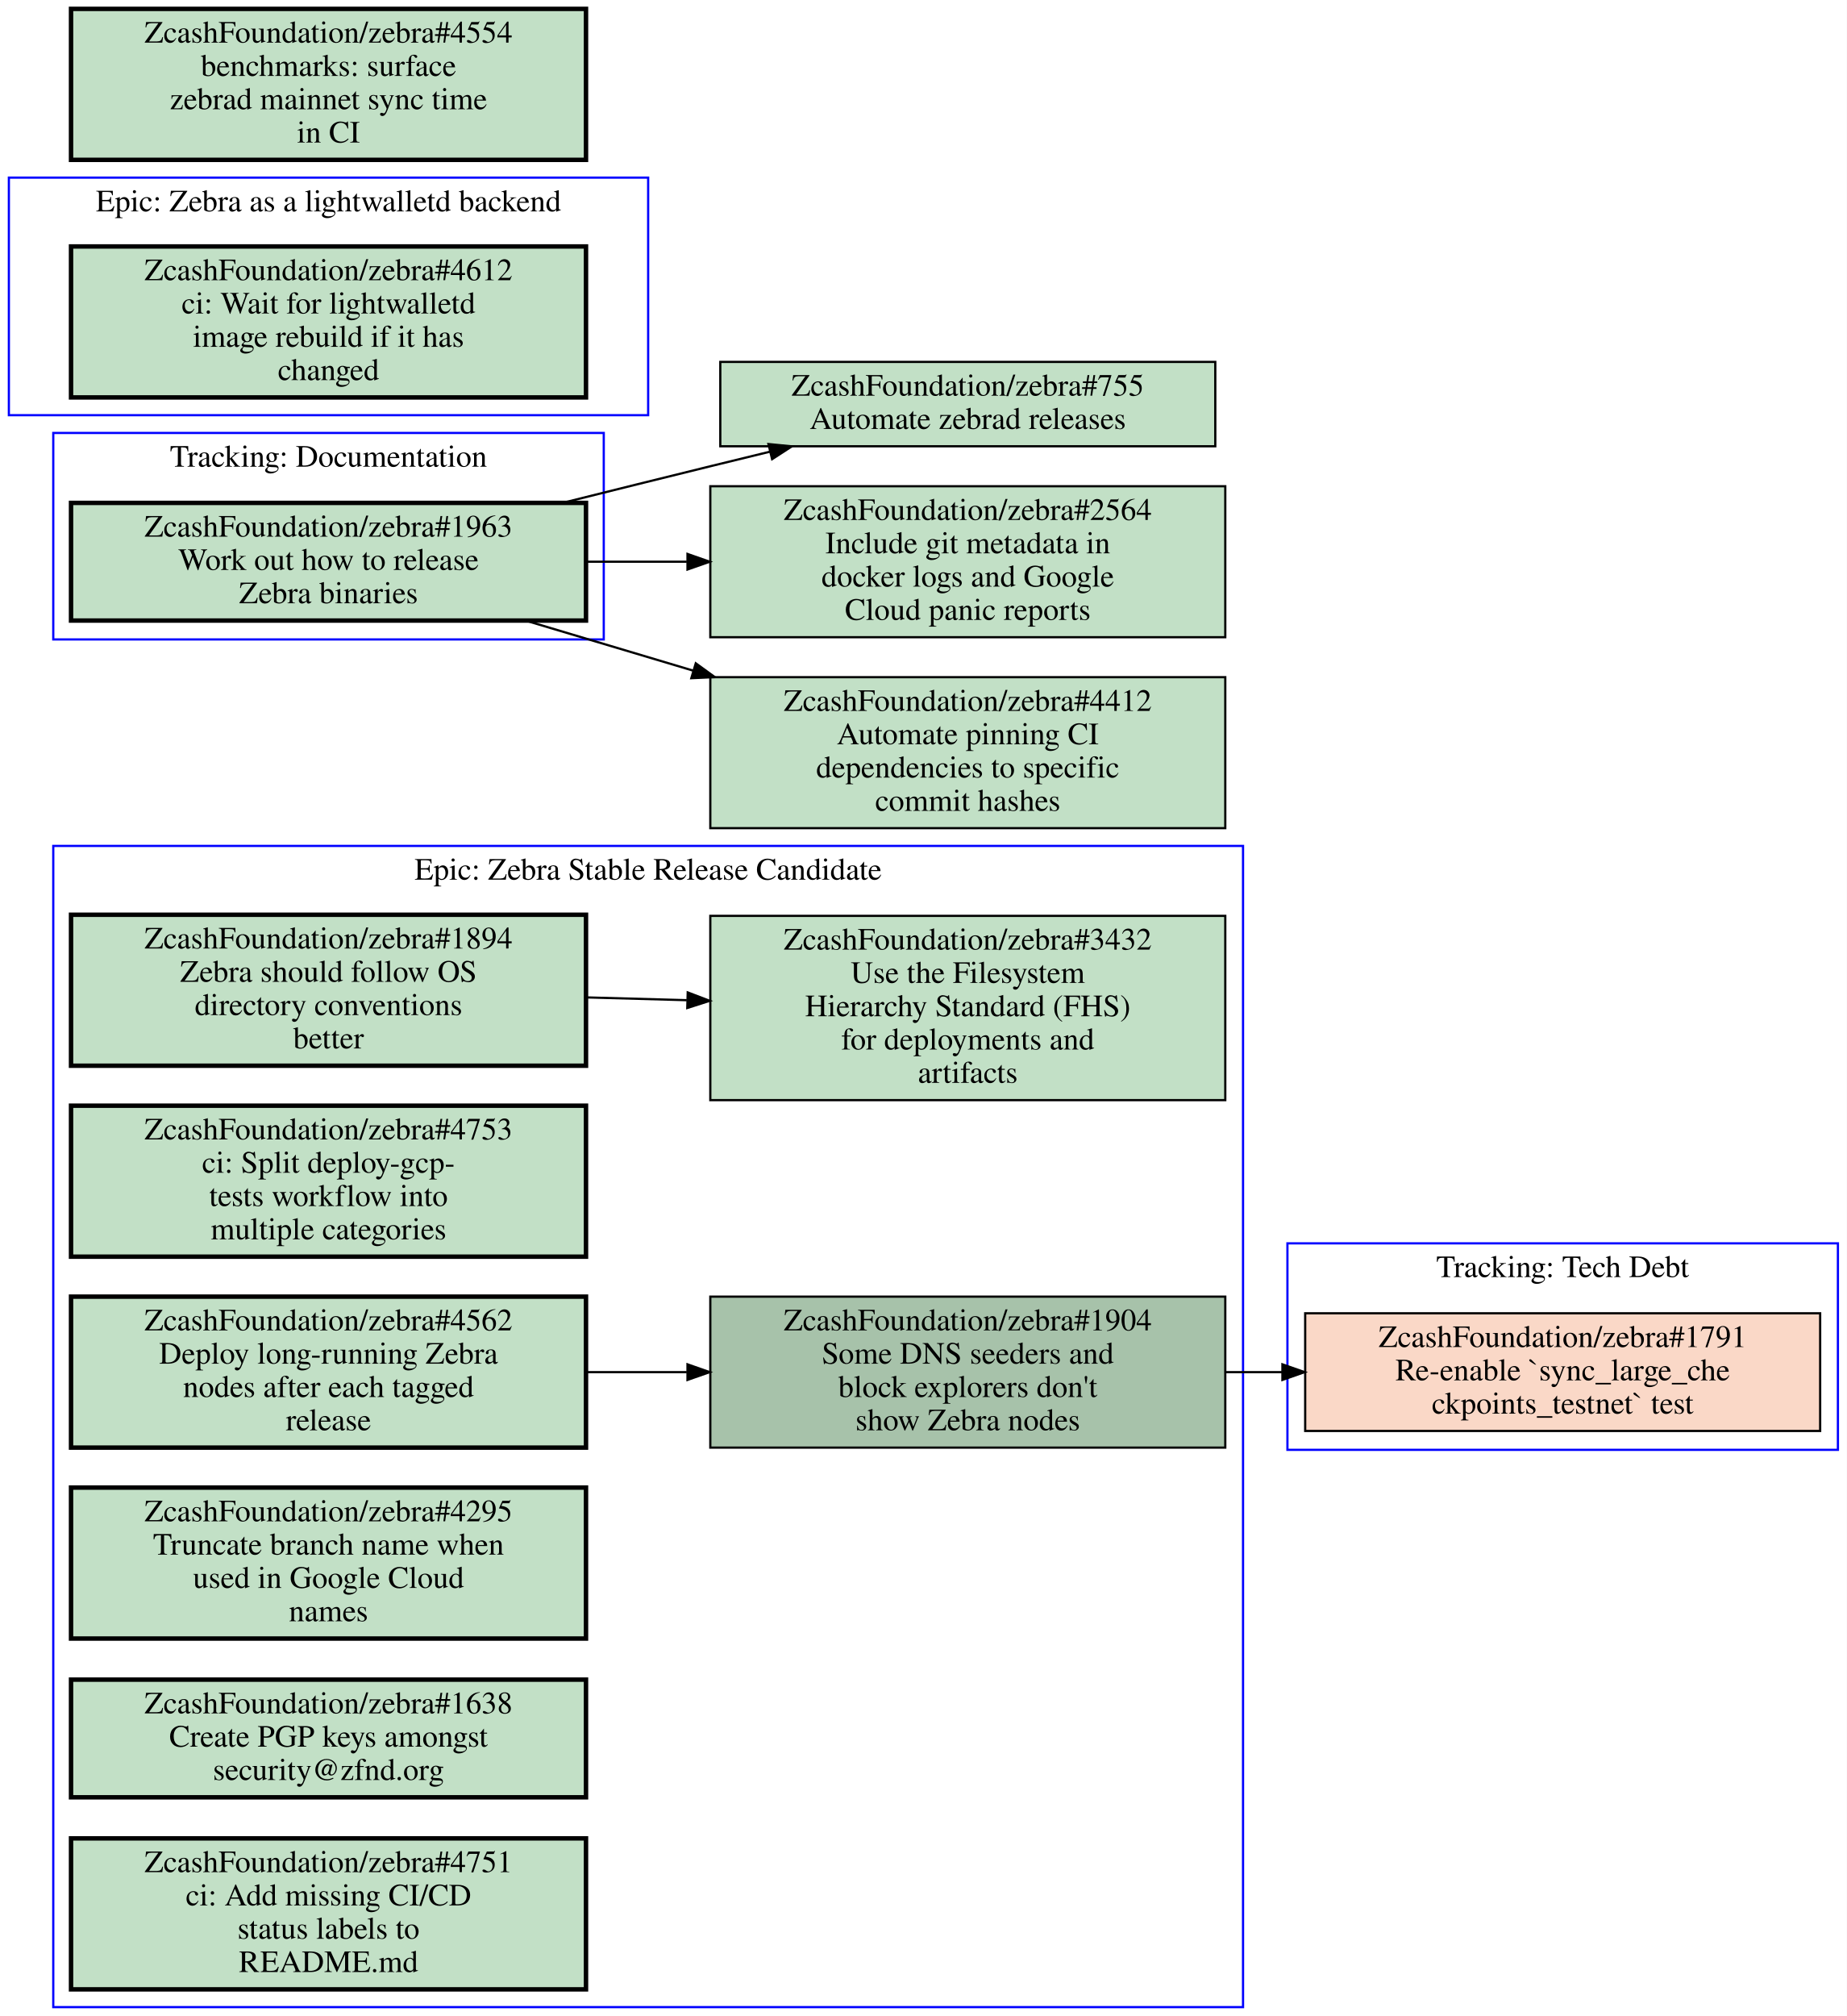
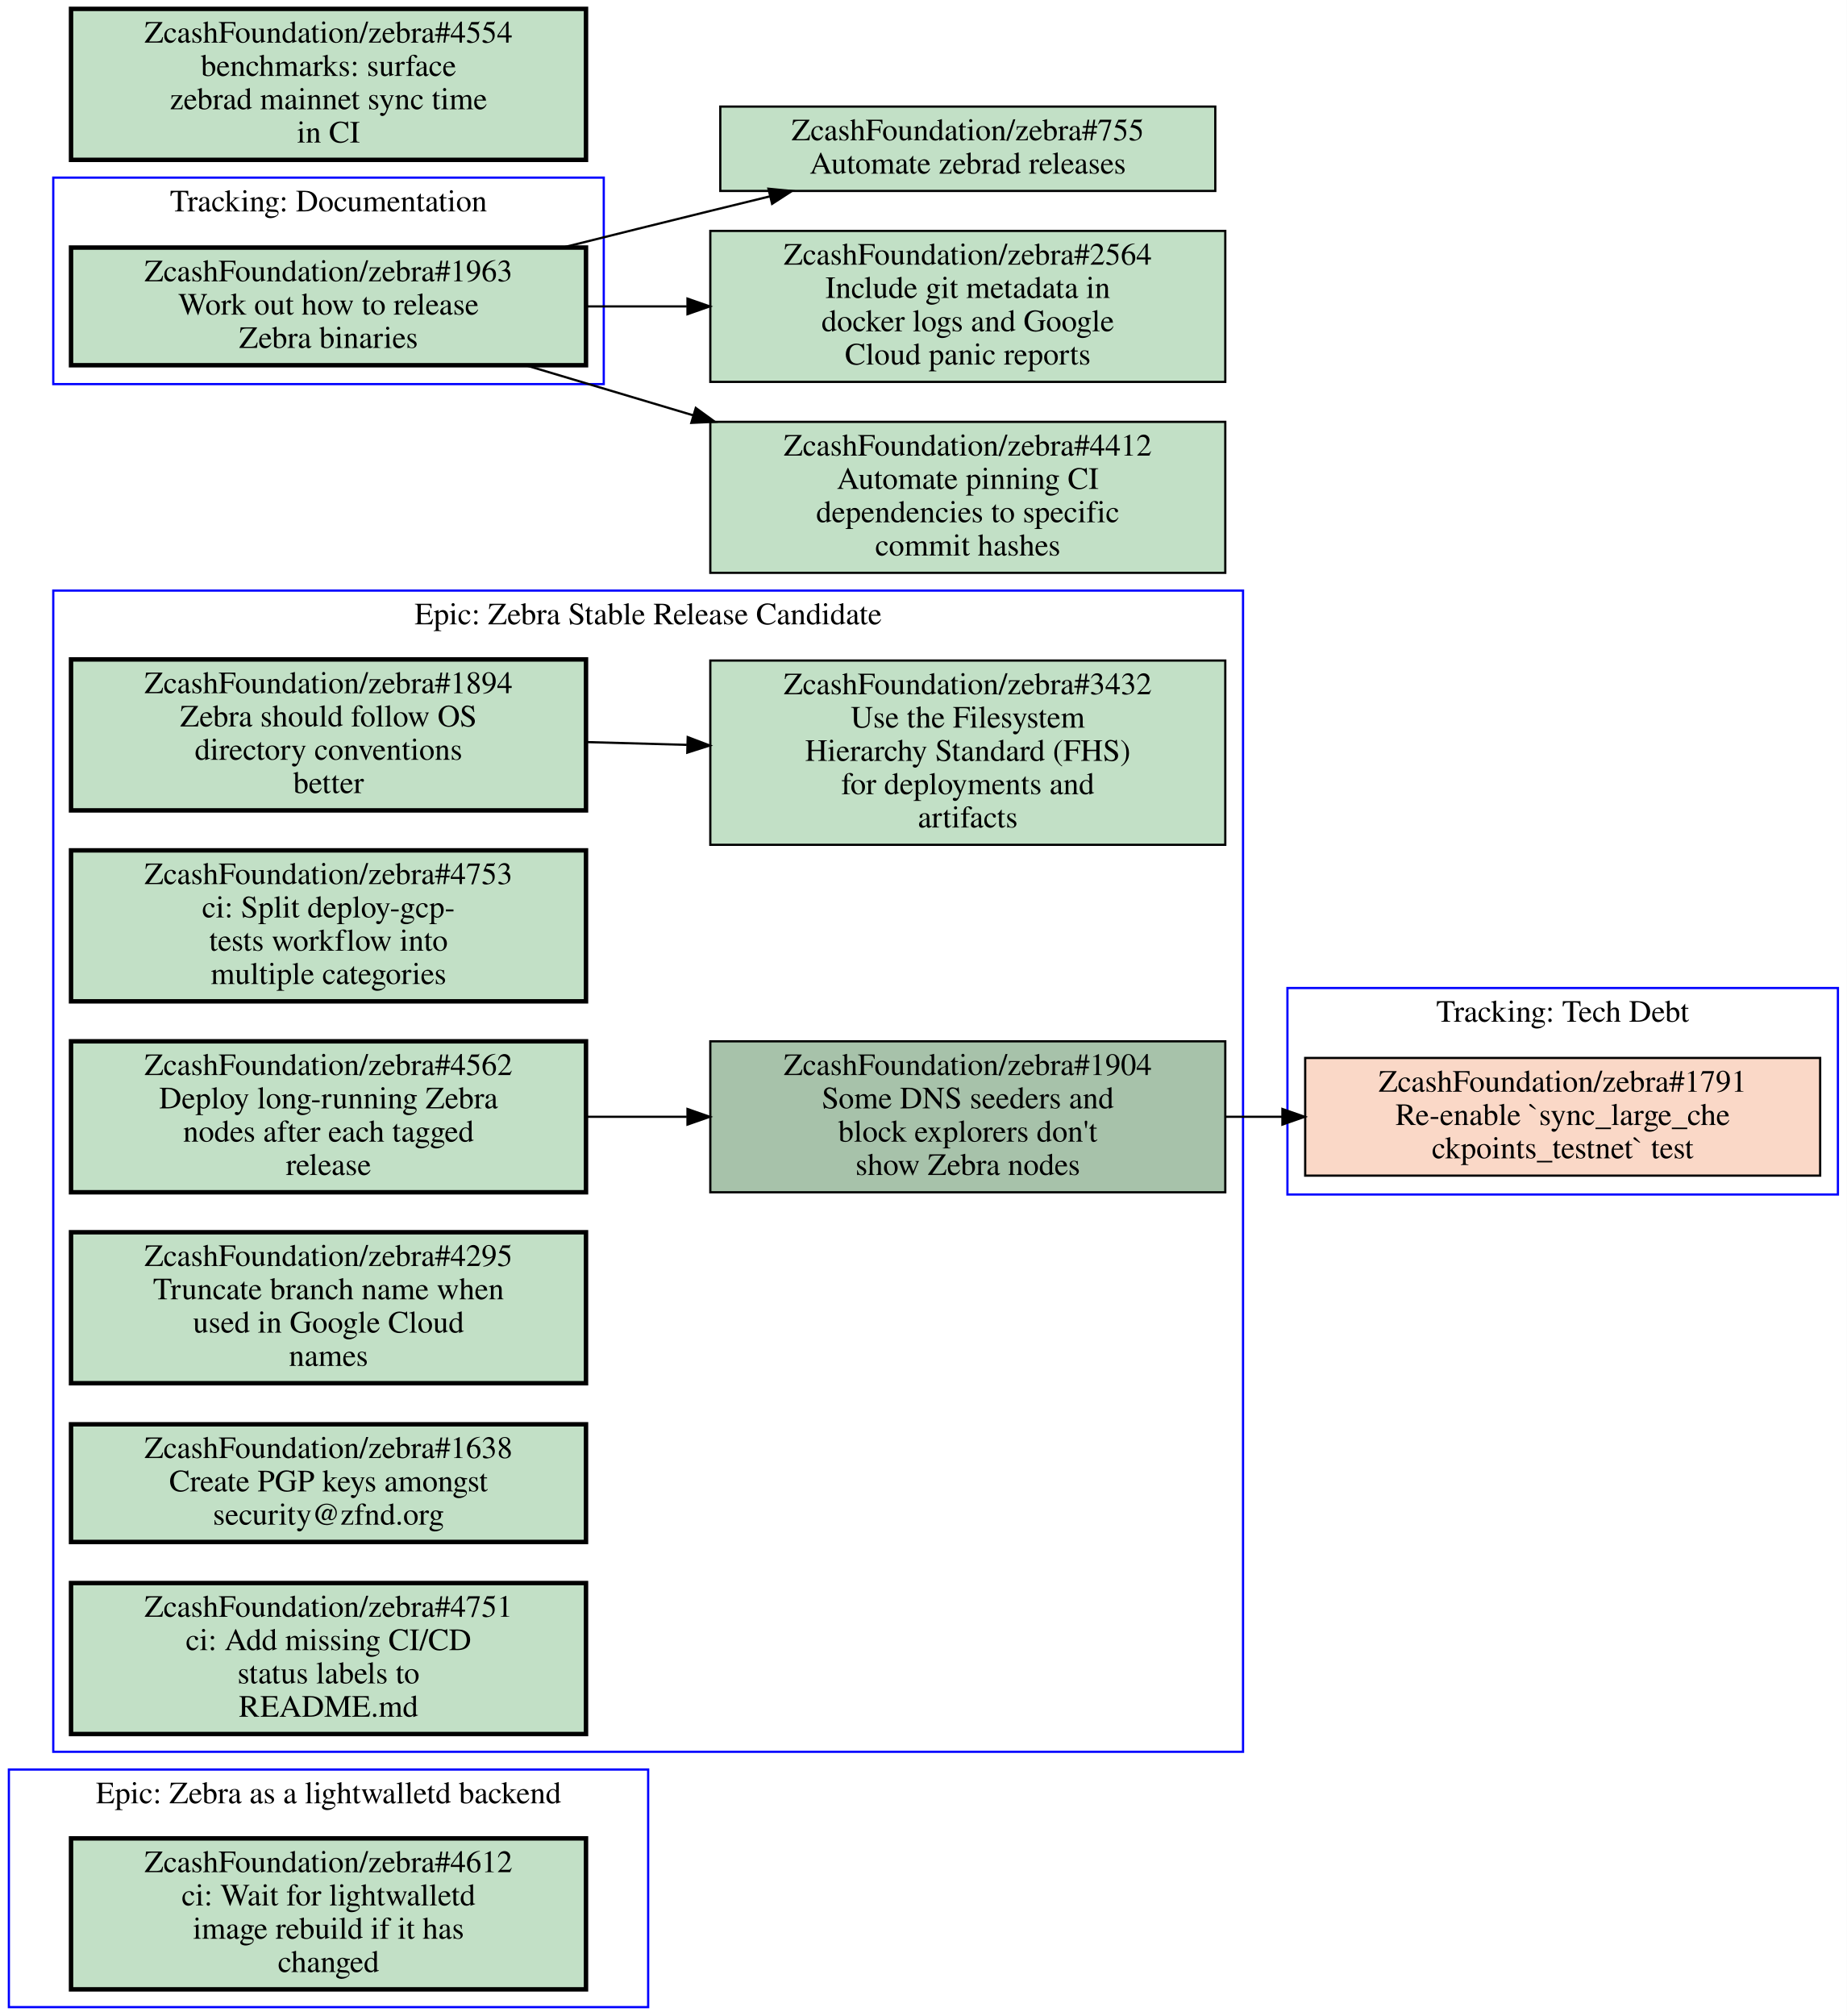
<svg xmlns="http://www.w3.org/2000/svg" xmlns:xlink="http://www.w3.org/1999/xlink" width="832pt" height="908pt" viewBox="0.00 0.00 832.00 908.00">
  <g id="graph0" class="graph" transform="scale(1 1) rotate(0) translate(4 904)">
    <polygon fill="#ffffff" stroke="transparent" points="-4,4 -4,-904 828,-904 828,4 -4,4" />
    <g id="clust1" class="cluster">
-       <polygon fill="none" stroke="#0000ff" points="20,-616 20,-709 268,-709 268,-616 20,-616" />
-       <text text-anchor="middle" x="144" y="-693.8" font-family="Times,serif" font-size="14.00" fill="#000000">Tracking: Documentation</text>
+       <polygon fill="none" stroke="#0000ff" points="0,0 0,-107 288,-107 288,0 0,0" />
+       <text text-anchor="middle" x="144" y="-91.8" font-family="Times,serif" font-size="14.00" fill="#000000">Epic: Zebra as a lightwalletd backend</text>
    </g>
    <g id="clust2" class="cluster">
-       <polygon fill="none" stroke="#0000ff" points="576,-251 576,-344 824,-344 824,-251 576,-251" />
-       <text text-anchor="middle" x="700" y="-328.8" font-family="Times,serif" font-size="14.00" fill="#000000">Tracking: Tech Debt</text>
+       <polygon fill="none" stroke="#0000ff" points="576,-366 576,-459 824,-459 824,-366 576,-366" />
+       <text text-anchor="middle" x="700" y="-443.8" font-family="Times,serif" font-size="14.00" fill="#000000">Tracking: Tech Debt</text>
    </g>
    <g id="clust3" class="cluster">
-       <polygon fill="none" stroke="#0000ff" points="0,-717 0,-824 288,-824 288,-717 0,-717" />
-       <text text-anchor="middle" x="144" y="-808.8" font-family="Times,serif" font-size="14.00" fill="#000000">Epic: Zebra as a lightwalletd backend</text>
+       <polygon fill="none" stroke="#0000ff" points="20,-731 20,-824 268,-824 268,-731 20,-731" />
+       <text text-anchor="middle" x="144" y="-808.8" font-family="Times,serif" font-size="14.00" fill="#000000">Tracking: Documentation</text>
    </g>
    <g id="clust4" class="cluster">
-       <polygon fill="none" stroke="#0000ff" points="20,0 20,-523 556,-523 556,0 20,0" />
-       <text text-anchor="middle" x="288" y="-507.8" font-family="Times,serif" font-size="14.00" fill="#000000">Epic: Zebra Stable Release Candidate</text>
+       <polygon fill="none" stroke="#0000ff" points="20,-115 20,-638 556,-638 556,-115 20,-115" />
+       <text text-anchor="middle" x="288" y="-622.8" font-family="Times,serif" font-size="14.00" fill="#000000">Epic: Zebra Stable Release Candidate</text>
    </g>
    <g id="node1" class="node open">
      <g id="a_node1">
+         <a xlink:href="https://github.com/ZcashFoundation/zebra/issues/4612" xlink:title="ZcashFoundation/zebra#4612&#10;ci: Wait for lightwalletd&#10;image rebuild if it has&#10;changed" target="_blank">
+           <polygon fill="#c2e0c6" stroke="#000000" stroke-width="2" points="260,-76 28,-76 28,-8 260,-8 260,-76" />
+           <text text-anchor="middle" x="144" y="-60.8" font-family="Times,serif" font-size="14.00" fill="#000000">ZcashFoundation/zebra#4612</text>
+           <text text-anchor="middle" x="144" y="-45.8" font-family="Times,serif" font-size="14.00" fill="#000000">ci: Wait for lightwalletd</text>
+           <text text-anchor="middle" x="144" y="-30.8" font-family="Times,serif" font-size="14.00" fill="#000000">image rebuild if it has</text>
+           <text text-anchor="middle" x="144" y="-15.8" font-family="Times,serif" font-size="14.00" fill="#000000">changed</text>
+         </a>
+       </g>
+     </g>
+     <g id="node2" class="node closed">
+       <g id="a_node2">
+         <a xlink:href="https://github.com/ZcashFoundation/zebra/issues/1791" xlink:title="ZcashFoundation/zebra#1791&#10;Re-enable `sync_large_che&#10;ckpoints_testnet` test" target="_blank">
+           <polygon fill="#fad8c7" stroke="#000000" points="816,-427.5 584,-427.5 584,-374.5 816,-374.5 816,-427.5" />
+           <text text-anchor="middle" x="700" y="-412.3" font-family="Times,serif" font-size="14.00" fill="#000000">ZcashFoundation/zebra#1791</text>
+           <text text-anchor="middle" x="700" y="-397.3" font-family="Times,serif" font-size="14.00" fill="#000000">Re-enable `sync_large_che</text>
+           <text text-anchor="middle" x="700" y="-382.3" font-family="Times,serif" font-size="14.00" fill="#000000">ckpoints_testnet` test</text>
+         </a>
+       </g>
+     </g>
+     <g id="node3" class="node open">
+       <g id="a_node3">
        <a xlink:href="https://github.com/ZcashFoundation/zebra/issues/1963" xlink:title="ZcashFoundation/zebra#1963&#10;Work out how to release&#10;Zebra binaries" target="_blank">
-           <polygon fill="#c2e0c6" stroke="#000000" stroke-width="2" points="260,-677.5 28,-677.5 28,-624.5 260,-624.5 260,-677.5" />
-           <text text-anchor="middle" x="144" y="-662.3" font-family="Times,serif" font-size="14.00" fill="#000000">ZcashFoundation/zebra#1963</text>
-           <text text-anchor="middle" x="144" y="-647.3" font-family="Times,serif" font-size="14.00" fill="#000000">Work out how to release</text>
-           <text text-anchor="middle" x="144" y="-632.3" font-family="Times,serif" font-size="14.00" fill="#000000">Zebra binaries</text>
+           <polygon fill="#c2e0c6" stroke="#000000" stroke-width="2" points="260,-792.5 28,-792.5 28,-739.5 260,-739.5 260,-792.5" />
+           <text text-anchor="middle" x="144" y="-777.3" font-family="Times,serif" font-size="14.00" fill="#000000">ZcashFoundation/zebra#1963</text>
+           <text text-anchor="middle" x="144" y="-762.3" font-family="Times,serif" font-size="14.00" fill="#000000">Work out how to release</text>
+           <text text-anchor="middle" x="144" y="-747.3" font-family="Times,serif" font-size="14.00" fill="#000000">Zebra binaries</text>
        </a>
      </g>
    </g>
    <g id="node12" class="node open">
      <g id="a_node12">
        <a xlink:href="https://github.com/ZcashFoundation/zebra/issues/755" xlink:title="ZcashFoundation/zebra#755&#10;Automate zebrad releases" target="_blank">
-           <polygon fill="#c2e0c6" stroke="#000000" points="543.5,-741 320.5,-741 320.5,-703 543.5,-703 543.5,-741" />
-           <text text-anchor="middle" x="432" y="-725.8" font-family="Times,serif" font-size="14.00" fill="#000000">ZcashFoundation/zebra#755</text>
-           <text text-anchor="middle" x="432" y="-710.8" font-family="Times,serif" font-size="14.00" fill="#000000">Automate zebrad releases</text>
+           <polygon fill="#c2e0c6" stroke="#000000" points="543.5,-856 320.5,-856 320.5,-818 543.5,-818 543.5,-856" />
+           <text text-anchor="middle" x="432" y="-840.8" font-family="Times,serif" font-size="14.00" fill="#000000">ZcashFoundation/zebra#755</text>
+           <text text-anchor="middle" x="432" y="-825.8" font-family="Times,serif" font-size="14.00" fill="#000000">Automate zebrad releases</text>
        </a>
      </g>
    </g>
    <g id="edge4" class="edge">
-       <path fill="none" stroke="#000000" d="M249.48,-677.51C271.46,-683 294.48,-688.71 316,-694 324.72,-696.14 333.81,-698.36 342.89,-700.57" />
-       <polygon fill="#000000" stroke="#000000" points="342.186,-704.001 352.73,-702.96 343.839,-697.199 342.186,-704.001" />
+       <path fill="none" stroke="#000000" d="M249.48,-792.51C271.46,-798 294.48,-803.71 316,-809 324.72,-811.14 333.81,-813.36 342.89,-815.57" />
+       <polygon fill="#000000" stroke="#000000" points="342.186,-819.001 352.73,-817.96 343.839,-812.199 342.186,-819.001" />
    </g>
    <g id="node13" class="node open">
      <g id="a_node13">
        <a xlink:href="https://github.com/ZcashFoundation/zebra/issues/2564" xlink:title="ZcashFoundation/zebra#2564&#10;Include git metadata in&#10;docker logs and Google&#10;Cloud panic reports" target="_blank">
-           <polygon fill="#c2e0c6" stroke="#000000" points="548,-685 316,-685 316,-617 548,-617 548,-685" />
-           <text text-anchor="middle" x="432" y="-669.8" font-family="Times,serif" font-size="14.00" fill="#000000">ZcashFoundation/zebra#2564</text>
-           <text text-anchor="middle" x="432" y="-654.8" font-family="Times,serif" font-size="14.00" fill="#000000">Include git metadata in</text>
-           <text text-anchor="middle" x="432" y="-639.8" font-family="Times,serif" font-size="14.00" fill="#000000">docker logs and Google</text>
-           <text text-anchor="middle" x="432" y="-624.8" font-family="Times,serif" font-size="14.00" fill="#000000">Cloud panic reports</text>
+           <polygon fill="#c2e0c6" stroke="#000000" points="548,-800 316,-800 316,-732 548,-732 548,-800" />
+           <text text-anchor="middle" x="432" y="-784.8" font-family="Times,serif" font-size="14.00" fill="#000000">ZcashFoundation/zebra#2564</text>
+           <text text-anchor="middle" x="432" y="-769.8" font-family="Times,serif" font-size="14.00" fill="#000000">Include git metadata in</text>
+           <text text-anchor="middle" x="432" y="-754.8" font-family="Times,serif" font-size="14.00" fill="#000000">docker logs and Google</text>
+           <text text-anchor="middle" x="432" y="-739.8" font-family="Times,serif" font-size="14.00" fill="#000000">Cloud panic reports</text>
        </a>
      </g>
    </g>
    <g id="edge5" class="edge">
-       <path fill="none" stroke="#000000" d="M260.31,-651C275.15,-651 290.4,-651 305.39,-651" />
-       <polygon fill="#000000" stroke="#000000" points="305.72,-654.5 315.72,-651 305.72,-647.5 305.72,-654.5" />
+       <path fill="none" stroke="#000000" d="M260.31,-766C275.15,-766 290.4,-766 305.39,-766" />
+       <polygon fill="#000000" stroke="#000000" points="305.72,-769.5 315.72,-766 305.72,-762.5 305.72,-769.5" />
    </g>
    <g id="node14" class="node open">
      <g id="a_node14">
        <a xlink:href="https://github.com/ZcashFoundation/zebra/issues/4412" xlink:title="ZcashFoundation/zebra#4412&#10;Automate pinning CI&#10;dependencies to specific&#10;commit hashes" target="_blank">
-           <polygon fill="#c2e0c6" stroke="#000000" points="548,-599 316,-599 316,-531 548,-531 548,-599" />
-           <text text-anchor="middle" x="432" y="-583.8" font-family="Times,serif" font-size="14.00" fill="#000000">ZcashFoundation/zebra#4412</text>
-           <text text-anchor="middle" x="432" y="-568.8" font-family="Times,serif" font-size="14.00" fill="#000000">Automate pinning CI</text>
-           <text text-anchor="middle" x="432" y="-553.8" font-family="Times,serif" font-size="14.00" fill="#000000">dependencies to specific</text>
-           <text text-anchor="middle" x="432" y="-538.8" font-family="Times,serif" font-size="14.00" fill="#000000">commit hashes</text>
+           <polygon fill="#c2e0c6" stroke="#000000" points="548,-714 316,-714 316,-646 548,-646 548,-714" />
+           <text text-anchor="middle" x="432" y="-698.8" font-family="Times,serif" font-size="14.00" fill="#000000">ZcashFoundation/zebra#4412</text>
+           <text text-anchor="middle" x="432" y="-683.8" font-family="Times,serif" font-size="14.00" fill="#000000">Automate pinning CI</text>
+           <text text-anchor="middle" x="432" y="-668.8" font-family="Times,serif" font-size="14.00" fill="#000000">dependencies to specific</text>
+           <text text-anchor="middle" x="432" y="-653.8" font-family="Times,serif" font-size="14.00" fill="#000000">commit hashes</text>
        </a>
      </g>
    </g>
    <g id="edge6" class="edge">
-       <path fill="none" stroke="#000000" d="M232.76,-624.5C256.65,-617.36 282.93,-609.52 308.34,-601.93" />
-       <polygon fill="#000000" stroke="#000000" points="309.453,-605.25 318.03,-599.03 307.446,-598.544 309.453,-605.25" />
-     </g>
-     <g id="node2" class="node closed">
-       <g id="a_node2">
-         <a xlink:href="https://github.com/ZcashFoundation/zebra/issues/1791" xlink:title="ZcashFoundation/zebra#1791&#10;Re-enable `sync_large_che&#10;ckpoints_testnet` test" target="_blank">
-           <polygon fill="#fad8c7" stroke="#000000" points="816,-312.5 584,-312.5 584,-259.5 816,-259.5 816,-312.5" />
-           <text text-anchor="middle" x="700" y="-297.3" font-family="Times,serif" font-size="14.00" fill="#000000">ZcashFoundation/zebra#1791</text>
-           <text text-anchor="middle" x="700" y="-282.3" font-family="Times,serif" font-size="14.00" fill="#000000">Re-enable `sync_large_che</text>
-           <text text-anchor="middle" x="700" y="-267.3" font-family="Times,serif" font-size="14.00" fill="#000000">ckpoints_testnet` test</text>
-         </a>
-       </g>
-     </g>
-     <g id="node3" class="node open">
-       <g id="a_node3">
-         <a xlink:href="https://github.com/ZcashFoundation/zebra/issues/4612" xlink:title="ZcashFoundation/zebra#4612&#10;ci: Wait for lightwalletd&#10;image rebuild if it has&#10;changed" target="_blank">
-           <polygon fill="#c2e0c6" stroke="#000000" stroke-width="2" points="260,-793 28,-793 28,-725 260,-725 260,-793" />
-           <text text-anchor="middle" x="144" y="-777.8" font-family="Times,serif" font-size="14.00" fill="#000000">ZcashFoundation/zebra#4612</text>
-           <text text-anchor="middle" x="144" y="-762.8" font-family="Times,serif" font-size="14.00" fill="#000000">ci: Wait for lightwalletd</text>
-           <text text-anchor="middle" x="144" y="-747.8" font-family="Times,serif" font-size="14.00" fill="#000000">image rebuild if it has</text>
-           <text text-anchor="middle" x="144" y="-732.8" font-family="Times,serif" font-size="14.00" fill="#000000">changed</text>
-         </a>
-       </g>
+       <path fill="none" stroke="#000000" d="M232.76,-739.5C256.65,-732.36 282.93,-724.52 308.34,-716.93" />
+       <polygon fill="#000000" stroke="#000000" points="309.453,-720.25 318.03,-714.03 307.446,-713.544 309.453,-720.25" />
    </g>
    <g id="node4" class="node open">
      <g id="a_node4">
        <a xlink:href="https://github.com/ZcashFoundation/zebra/issues/1894" xlink:title="ZcashFoundation/zebra#1894&#10;Zebra should follow OS&#10;directory conventions&#10;better" target="_blank">
-           <polygon fill="#c2e0c6" stroke="#000000" stroke-width="2" points="260,-492 28,-492 28,-424 260,-424 260,-492" />
-           <text text-anchor="middle" x="144" y="-476.8" font-family="Times,serif" font-size="14.00" fill="#000000">ZcashFoundation/zebra#1894</text>
-           <text text-anchor="middle" x="144" y="-461.8" font-family="Times,serif" font-size="14.00" fill="#000000">Zebra should follow OS</text>
-           <text text-anchor="middle" x="144" y="-446.8" font-family="Times,serif" font-size="14.00" fill="#000000">directory conventions</text>
-           <text text-anchor="middle" x="144" y="-431.8" font-family="Times,serif" font-size="14.00" fill="#000000">better</text>
+           <polygon fill="#c2e0c6" stroke="#000000" stroke-width="2" points="260,-607 28,-607 28,-539 260,-539 260,-607" />
+           <text text-anchor="middle" x="144" y="-591.8" font-family="Times,serif" font-size="14.00" fill="#000000">ZcashFoundation/zebra#1894</text>
+           <text text-anchor="middle" x="144" y="-576.8" font-family="Times,serif" font-size="14.00" fill="#000000">Zebra should follow OS</text>
+           <text text-anchor="middle" x="144" y="-561.8" font-family="Times,serif" font-size="14.00" fill="#000000">directory conventions</text>
+           <text text-anchor="middle" x="144" y="-546.8" font-family="Times,serif" font-size="14.00" fill="#000000">better</text>
        </a>
      </g>
    </g>
    <g id="node5" class="node open">
      <g id="a_node5">
        <a xlink:href="https://github.com/ZcashFoundation/zebra/issues/3432" xlink:title="ZcashFoundation/zebra#3432&#10;Use the Filesystem&#10;Hierarchy Standard (FHS)&#10;for deployments and&#10;artifacts" target="_blank">
-           <polygon fill="#c2e0c6" stroke="#000000" points="548,-491.5 316,-491.5 316,-408.5 548,-408.5 548,-491.5" />
-           <text text-anchor="middle" x="432" y="-476.3" font-family="Times,serif" font-size="14.00" fill="#000000">ZcashFoundation/zebra#3432</text>
-           <text text-anchor="middle" x="432" y="-461.3" font-family="Times,serif" font-size="14.00" fill="#000000">Use the Filesystem</text>
-           <text text-anchor="middle" x="432" y="-446.3" font-family="Times,serif" font-size="14.00" fill="#000000">Hierarchy Standard (FHS)</text>
-           <text text-anchor="middle" x="432" y="-431.3" font-family="Times,serif" font-size="14.00" fill="#000000">for deployments and</text>
-           <text text-anchor="middle" x="432" y="-416.3" font-family="Times,serif" font-size="14.00" fill="#000000">artifacts</text>
+           <polygon fill="#c2e0c6" stroke="#000000" points="548,-606.5 316,-606.5 316,-523.5 548,-523.5 548,-606.5" />
+           <text text-anchor="middle" x="432" y="-591.3" font-family="Times,serif" font-size="14.00" fill="#000000">ZcashFoundation/zebra#3432</text>
+           <text text-anchor="middle" x="432" y="-576.3" font-family="Times,serif" font-size="14.00" fill="#000000">Use the Filesystem</text>
+           <text text-anchor="middle" x="432" y="-561.3" font-family="Times,serif" font-size="14.00" fill="#000000">Hierarchy Standard (FHS)</text>
+           <text text-anchor="middle" x="432" y="-546.3" font-family="Times,serif" font-size="14.00" fill="#000000">for deployments and</text>
+           <text text-anchor="middle" x="432" y="-531.3" font-family="Times,serif" font-size="14.00" fill="#000000">artifacts</text>
        </a>
      </g>
    </g>
    <g id="edge1" class="edge">
-       <path fill="none" stroke="#000000" d="M260.31,-454.77C275.15,-454.36 290.4,-453.93 305.39,-453.52" />
-       <polygon fill="#000000" stroke="#000000" points="305.822,-457.009 315.72,-453.23 305.626,-450.012 305.822,-457.009" />
+       <path fill="none" stroke="#000000" d="M260.31,-569.77C275.15,-569.36 290.4,-568.93 305.39,-568.52" />
+       <polygon fill="#000000" stroke="#000000" points="305.822,-572.009 315.72,-568.23 305.626,-565.012 305.822,-572.009" />
    </g>
    <g id="node6" class="node open">
      <g id="a_node6">
        <a xlink:href="https://github.com/ZcashFoundation/zebra/issues/1904" xlink:title="ZcashFoundation/zebra#1904&#10;Some DNS seeders and&#10;block explorers don't&#10;show Zebra nodes" target="_blank">
-           <polygon fill="#a7c2aa" stroke="#000000" points="548,-320 316,-320 316,-252 548,-252 548,-320" />
-           <text text-anchor="middle" x="432" y="-304.8" font-family="Times,serif" font-size="14.00" fill="#000000">ZcashFoundation/zebra#1904</text>
-           <text text-anchor="middle" x="432" y="-289.8" font-family="Times,serif" font-size="14.00" fill="#000000">Some DNS seeders and</text>
-           <text text-anchor="middle" x="432" y="-274.8" font-family="Times,serif" font-size="14.00" fill="#000000">block explorers don't</text>
-           <text text-anchor="middle" x="432" y="-259.8" font-family="Times,serif" font-size="14.00" fill="#000000">show Zebra nodes</text>
+           <polygon fill="#a7c2aa" stroke="#000000" points="548,-435 316,-435 316,-367 548,-367 548,-435" />
+           <text text-anchor="middle" x="432" y="-419.8" font-family="Times,serif" font-size="14.00" fill="#000000">ZcashFoundation/zebra#1904</text>
+           <text text-anchor="middle" x="432" y="-404.8" font-family="Times,serif" font-size="14.00" fill="#000000">Some DNS seeders and</text>
+           <text text-anchor="middle" x="432" y="-389.8" font-family="Times,serif" font-size="14.00" fill="#000000">block explorers don't</text>
+           <text text-anchor="middle" x="432" y="-374.8" font-family="Times,serif" font-size="14.00" fill="#000000">show Zebra nodes</text>
        </a>
      </g>
    </g>
    <g id="edge3" class="edge">
-       <path fill="none" stroke="#000000" d="M548.38,-286C556.71,-286 565.14,-286 573.53,-286" />
-       <polygon fill="#000000" stroke="#000000" points="573.74,-289.5 583.74,-286 573.74,-282.5 573.74,-289.5" />
+       <path fill="none" stroke="#000000" d="M548.38,-401C556.71,-401 565.14,-401 573.53,-401" />
+       <polygon fill="#000000" stroke="#000000" points="573.74,-404.5 583.74,-401 573.74,-397.5 573.74,-404.5" />
    </g>
    <g id="node7" class="node open">
      <g id="a_node7">
        <a xlink:href="https://github.com/ZcashFoundation/zebra/issues/4753" xlink:title="ZcashFoundation/zebra#4753&#10;ci: Split deploy-gcp-&#10;tests workflow into&#10;multiple categories" target="_blank">
-           <polygon fill="#c2e0c6" stroke="#000000" stroke-width="2" points="260,-406 28,-406 28,-338 260,-338 260,-406" />
-           <text text-anchor="middle" x="144" y="-390.8" font-family="Times,serif" font-size="14.00" fill="#000000">ZcashFoundation/zebra#4753</text>
-           <text text-anchor="middle" x="144" y="-375.8" font-family="Times,serif" font-size="14.00" fill="#000000">ci: Split deploy-gcp-</text>
-           <text text-anchor="middle" x="144" y="-360.8" font-family="Times,serif" font-size="14.00" fill="#000000">tests workflow into</text>
-           <text text-anchor="middle" x="144" y="-345.8" font-family="Times,serif" font-size="14.00" fill="#000000">multiple categories</text>
+           <polygon fill="#c2e0c6" stroke="#000000" stroke-width="2" points="260,-521 28,-521 28,-453 260,-453 260,-521" />
+           <text text-anchor="middle" x="144" y="-505.8" font-family="Times,serif" font-size="14.00" fill="#000000">ZcashFoundation/zebra#4753</text>
+           <text text-anchor="middle" x="144" y="-490.8" font-family="Times,serif" font-size="14.00" fill="#000000">ci: Split deploy-gcp-</text>
+           <text text-anchor="middle" x="144" y="-475.8" font-family="Times,serif" font-size="14.00" fill="#000000">tests workflow into</text>
+           <text text-anchor="middle" x="144" y="-460.8" font-family="Times,serif" font-size="14.00" fill="#000000">multiple categories</text>
        </a>
      </g>
    </g>
    <g id="node8" class="node open">
      <g id="a_node8">
        <a xlink:href="https://github.com/ZcashFoundation/zebra/issues/4562" xlink:title="ZcashFoundation/zebra#4562&#10;Deploy long-running Zebra&#10;nodes after each tagged&#10;release" target="_blank">
-           <polygon fill="#c2e0c6" stroke="#000000" stroke-width="2" points="260,-320 28,-320 28,-252 260,-252 260,-320" />
-           <text text-anchor="middle" x="144" y="-304.8" font-family="Times,serif" font-size="14.00" fill="#000000">ZcashFoundation/zebra#4562</text>
-           <text text-anchor="middle" x="144" y="-289.8" font-family="Times,serif" font-size="14.00" fill="#000000">Deploy long-running Zebra</text>
-           <text text-anchor="middle" x="144" y="-274.8" font-family="Times,serif" font-size="14.00" fill="#000000">nodes after each tagged</text>
-           <text text-anchor="middle" x="144" y="-259.8" font-family="Times,serif" font-size="14.00" fill="#000000">release</text>
+           <polygon fill="#c2e0c6" stroke="#000000" stroke-width="2" points="260,-435 28,-435 28,-367 260,-367 260,-435" />
+           <text text-anchor="middle" x="144" y="-419.8" font-family="Times,serif" font-size="14.00" fill="#000000">ZcashFoundation/zebra#4562</text>
+           <text text-anchor="middle" x="144" y="-404.8" font-family="Times,serif" font-size="14.00" fill="#000000">Deploy long-running Zebra</text>
+           <text text-anchor="middle" x="144" y="-389.8" font-family="Times,serif" font-size="14.00" fill="#000000">nodes after each tagged</text>
+           <text text-anchor="middle" x="144" y="-374.8" font-family="Times,serif" font-size="14.00" fill="#000000">release</text>
        </a>
      </g>
    </g>
    <g id="edge2" class="edge">
-       <path fill="none" stroke="#000000" d="M260.31,-286C275.15,-286 290.4,-286 305.39,-286" />
-       <polygon fill="#000000" stroke="#000000" points="305.72,-289.5 315.72,-286 305.72,-282.5 305.72,-289.5" />
+       <path fill="none" stroke="#000000" d="M260.31,-401C275.15,-401 290.4,-401 305.39,-401" />
+       <polygon fill="#000000" stroke="#000000" points="305.72,-404.5 315.72,-401 305.72,-397.5 305.72,-404.5" />
    </g>
    <g id="node9" class="node open">
      <g id="a_node9">
        <a xlink:href="https://github.com/ZcashFoundation/zebra/issues/4295" xlink:title="ZcashFoundation/zebra#4295&#10;Truncate branch name when&#10;used in Google Cloud&#10;names" target="_blank">
-           <polygon fill="#c2e0c6" stroke="#000000" stroke-width="2" points="260,-234 28,-234 28,-166 260,-166 260,-234" />
-           <text text-anchor="middle" x="144" y="-218.8" font-family="Times,serif" font-size="14.00" fill="#000000">ZcashFoundation/zebra#4295</text>
-           <text text-anchor="middle" x="144" y="-203.8" font-family="Times,serif" font-size="14.00" fill="#000000">Truncate branch name when</text>
-           <text text-anchor="middle" x="144" y="-188.8" font-family="Times,serif" font-size="14.00" fill="#000000">used in Google Cloud</text>
-           <text text-anchor="middle" x="144" y="-173.8" font-family="Times,serif" font-size="14.00" fill="#000000">names</text>
+           <polygon fill="#c2e0c6" stroke="#000000" stroke-width="2" points="260,-349 28,-349 28,-281 260,-281 260,-349" />
+           <text text-anchor="middle" x="144" y="-333.8" font-family="Times,serif" font-size="14.00" fill="#000000">ZcashFoundation/zebra#4295</text>
+           <text text-anchor="middle" x="144" y="-318.8" font-family="Times,serif" font-size="14.00" fill="#000000">Truncate branch name when</text>
+           <text text-anchor="middle" x="144" y="-303.8" font-family="Times,serif" font-size="14.00" fill="#000000">used in Google Cloud</text>
+           <text text-anchor="middle" x="144" y="-288.8" font-family="Times,serif" font-size="14.00" fill="#000000">names</text>
        </a>
      </g>
    </g>
    <g id="node10" class="node open">
      <g id="a_node10">
        <a xlink:href="https://github.com/ZcashFoundation/zebra/issues/1638" xlink:title="ZcashFoundation/zebra#1638&#10;Create PGP keys amongst&#10;security@zfnd.org" target="_blank">
-           <polygon fill="#c2e0c6" stroke="#000000" stroke-width="2" points="260,-147.5 28,-147.5 28,-94.5 260,-94.5 260,-147.5" />
-           <text text-anchor="middle" x="144" y="-132.3" font-family="Times,serif" font-size="14.00" fill="#000000">ZcashFoundation/zebra#1638</text>
-           <text text-anchor="middle" x="144" y="-117.3" font-family="Times,serif" font-size="14.00" fill="#000000">Create PGP keys amongst</text>
-           <text text-anchor="middle" x="144" y="-102.3" font-family="Times,serif" font-size="14.00" fill="#000000">security@zfnd.org</text>
+           <polygon fill="#c2e0c6" stroke="#000000" stroke-width="2" points="260,-262.5 28,-262.5 28,-209.5 260,-209.5 260,-262.5" />
+           <text text-anchor="middle" x="144" y="-247.3" font-family="Times,serif" font-size="14.00" fill="#000000">ZcashFoundation/zebra#1638</text>
+           <text text-anchor="middle" x="144" y="-232.3" font-family="Times,serif" font-size="14.00" fill="#000000">Create PGP keys amongst</text>
+           <text text-anchor="middle" x="144" y="-217.3" font-family="Times,serif" font-size="14.00" fill="#000000">security@zfnd.org</text>
        </a>
      </g>
    </g>
    <g id="node11" class="node open">
      <g id="a_node11">
        <a xlink:href="https://github.com/ZcashFoundation/zebra/issues/4751" xlink:title="ZcashFoundation/zebra#4751&#10;ci: Add missing CI/CD&#10;status labels to&#10;README.md" target="_blank">
-           <polygon fill="#c2e0c6" stroke="#000000" stroke-width="2" points="260,-76 28,-76 28,-8 260,-8 260,-76" />
-           <text text-anchor="middle" x="144" y="-60.8" font-family="Times,serif" font-size="14.00" fill="#000000">ZcashFoundation/zebra#4751</text>
-           <text text-anchor="middle" x="144" y="-45.8" font-family="Times,serif" font-size="14.00" fill="#000000">ci: Add missing CI/CD</text>
-           <text text-anchor="middle" x="144" y="-30.8" font-family="Times,serif" font-size="14.00" fill="#000000">status labels to</text>
-           <text text-anchor="middle" x="144" y="-15.8" font-family="Times,serif" font-size="14.00" fill="#000000">README.md</text>
+           <polygon fill="#c2e0c6" stroke="#000000" stroke-width="2" points="260,-191 28,-191 28,-123 260,-123 260,-191" />
+           <text text-anchor="middle" x="144" y="-175.8" font-family="Times,serif" font-size="14.00" fill="#000000">ZcashFoundation/zebra#4751</text>
+           <text text-anchor="middle" x="144" y="-160.8" font-family="Times,serif" font-size="14.00" fill="#000000">ci: Add missing CI/CD</text>
+           <text text-anchor="middle" x="144" y="-145.8" font-family="Times,serif" font-size="14.00" fill="#000000">status labels to</text>
+           <text text-anchor="middle" x="144" y="-130.8" font-family="Times,serif" font-size="14.00" fill="#000000">README.md</text>
        </a>
      </g>
    </g>
    <g id="node15" class="node open">
      <g id="a_node15">
        <a xlink:href="https://github.com/ZcashFoundation/zebra/issues/4554" xlink:title="ZcashFoundation/zebra#4554&#10;benchmarks: surface&#10;zebrad mainnet sync time&#10;in CI" target="_blank">
          <polygon fill="#c2e0c6" stroke="#000000" stroke-width="2" points="260,-900 28,-900 28,-832 260,-832 260,-900" />
          <text text-anchor="middle" x="144" y="-884.8" font-family="Times,serif" font-size="14.00" fill="#000000">ZcashFoundation/zebra#4554</text>
          <text text-anchor="middle" x="144" y="-869.8" font-family="Times,serif" font-size="14.00" fill="#000000">benchmarks: surface</text>
          <text text-anchor="middle" x="144" y="-854.8" font-family="Times,serif" font-size="14.00" fill="#000000">zebrad mainnet sync time</text>
          <text text-anchor="middle" x="144" y="-839.8" font-family="Times,serif" font-size="14.00" fill="#000000">in CI</text>
        </a>
      </g>
    </g>
  </g>
</svg>
